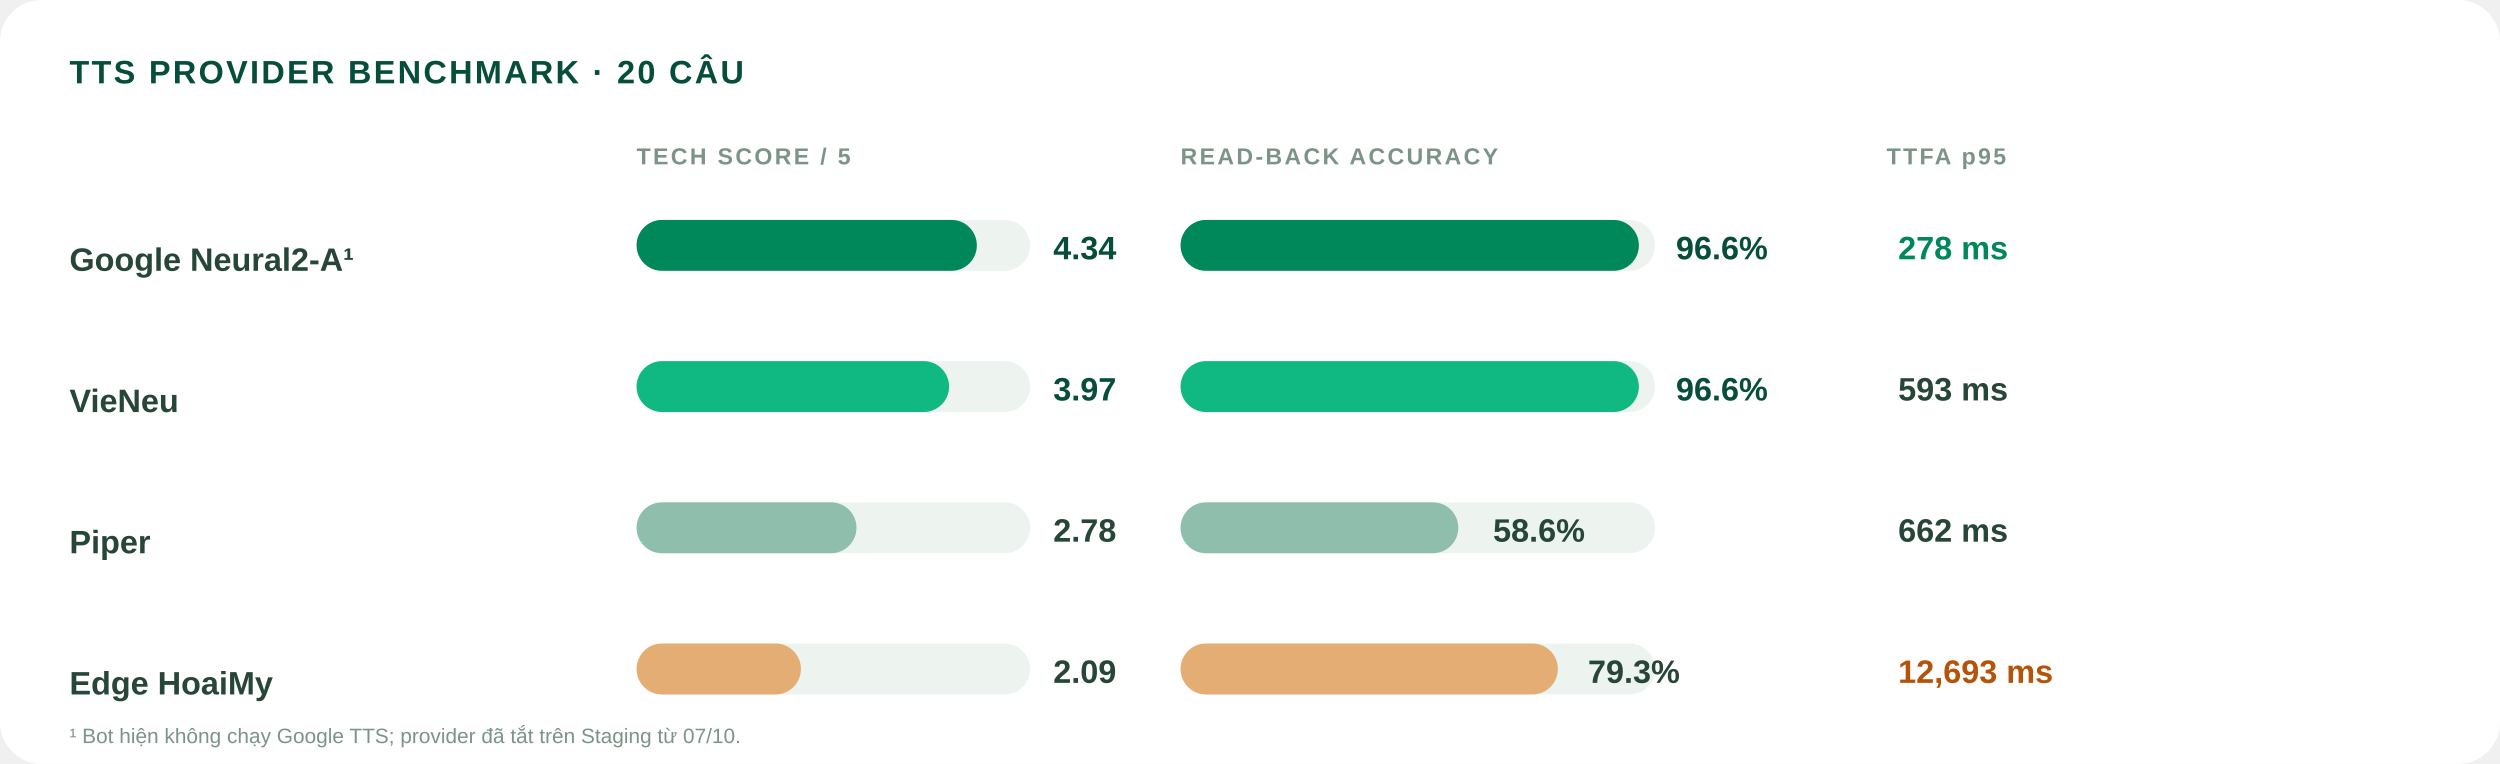
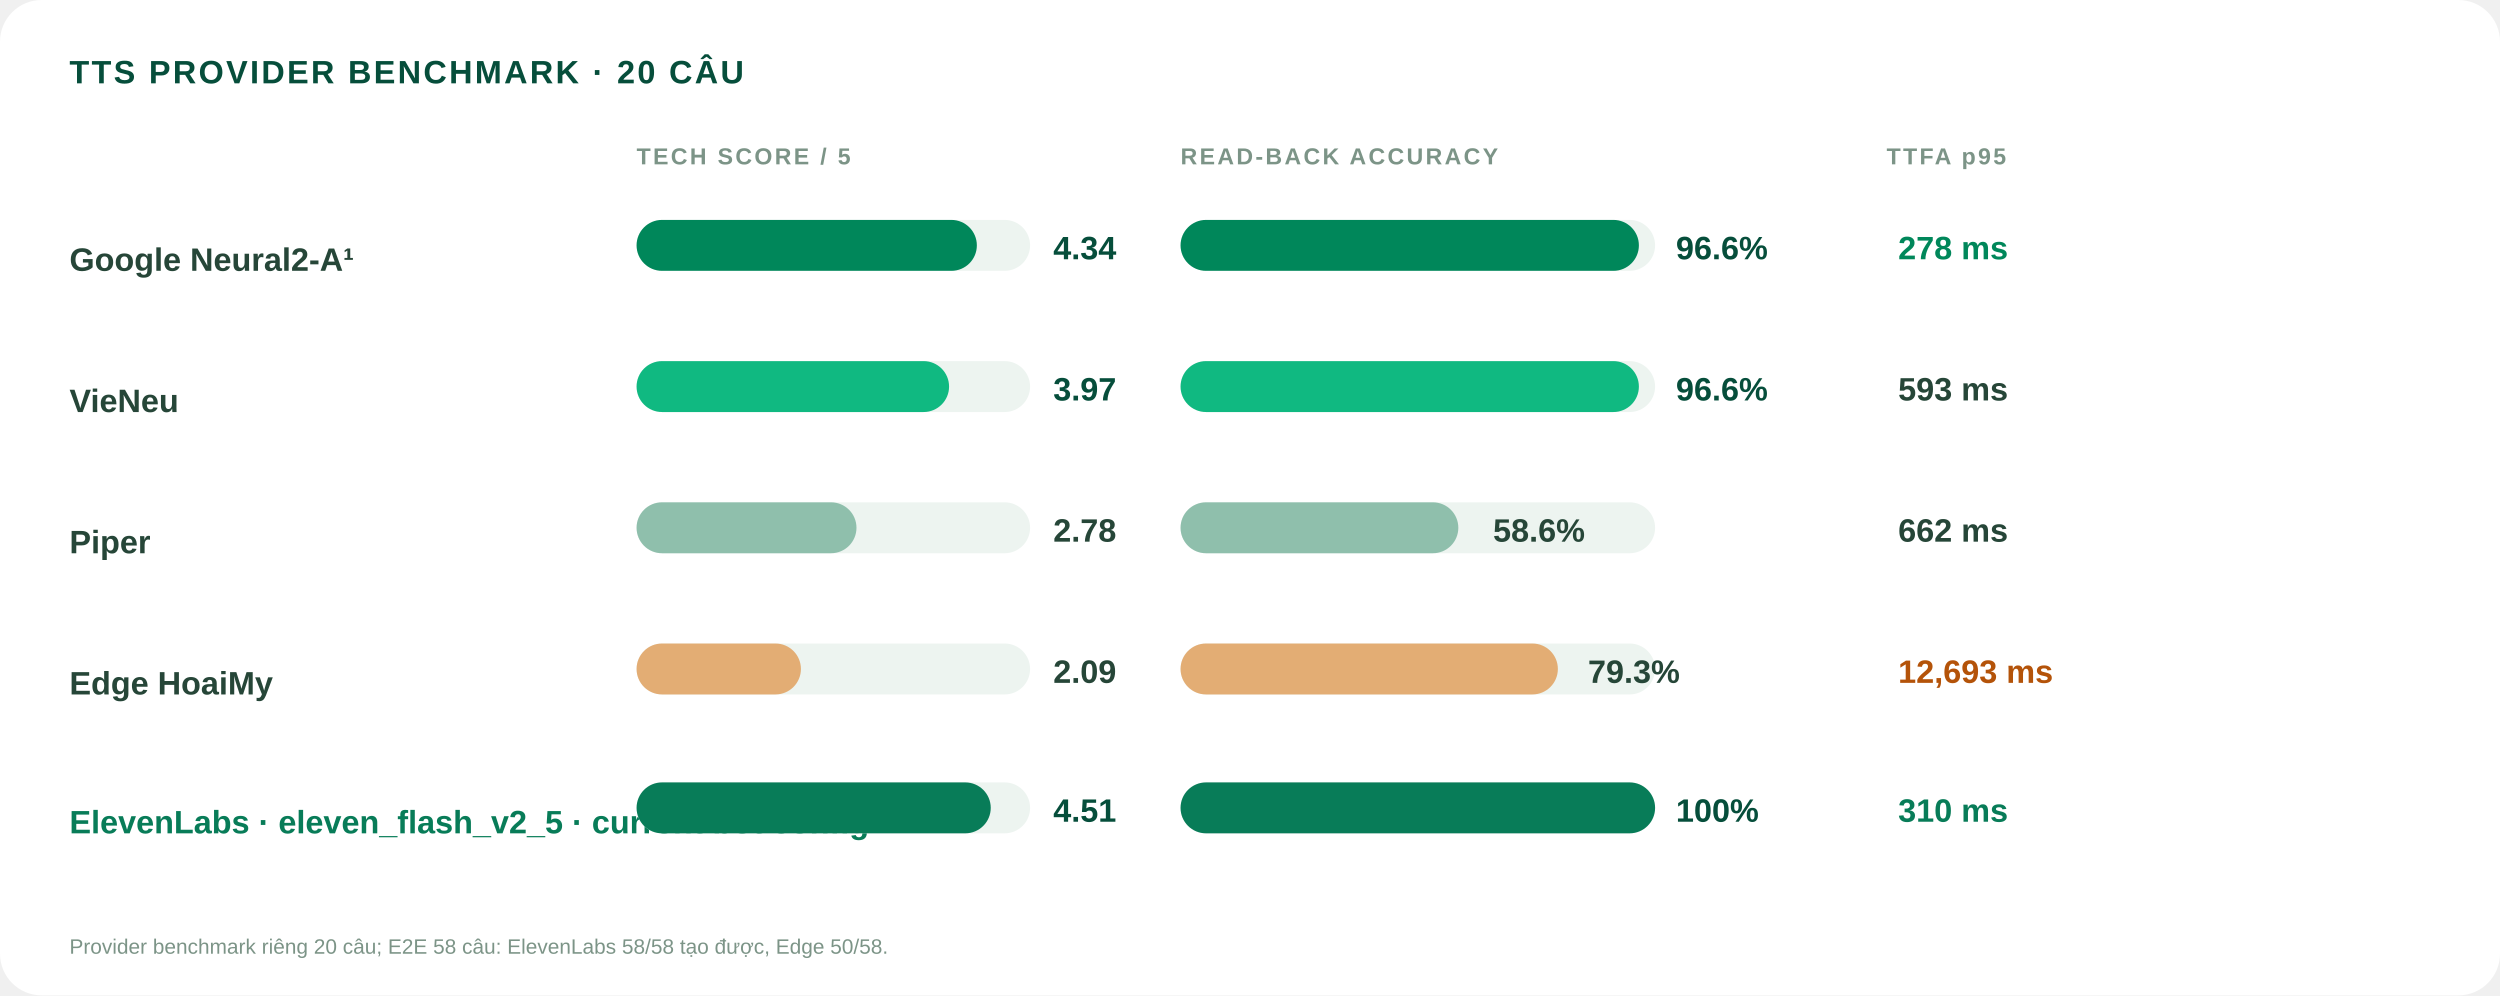
- <svg xmlns="http://www.w3.org/2000/svg" viewBox="0 0 1080 330" role="img" aria-labelledby="title desc">
-   <rect width="1080" height="330" rx="18" fill="#fff" />
+ <svg xmlns="http://www.w3.org/2000/svg" viewBox="0 0 1080 430" role="img" aria-labelledby="title desc">
+   <rect width="1080" height="430" rx="18" fill="#fff" />
  <text x="30" y="36" fill="#064e3b" font-family="Arial,sans-serif" font-size="14" font-weight="700" letter-spacing="1">TTS PROVIDER BENCHMARK · 20 CÂU</text>
  <text x="275" y="71" fill="#7c9487" font-family="Arial,sans-serif" font-size="10" font-weight="700" letter-spacing="1">TECH SCORE / 5</text>
  <text x="510" y="71" fill="#7c9487" font-family="Arial,sans-serif" font-size="10" font-weight="700" letter-spacing="1">READ-BACK ACCURACY</text>
  <text x="815" y="71" fill="#7c9487" font-family="Arial,sans-serif" font-size="10" font-weight="700" letter-spacing="1">TTFA p95</text>
  <g font-family="Arial,sans-serif">
    <text x="30" y="117" fill="#264638" font-size="14" font-weight="700">Google Neural2-A¹</text>
    <rect x="275" y="95" width="170" height="22" rx="11" fill="#edf4f0" />
    <rect x="275" y="95" width="147" height="22" rx="11" fill="#00875a" />
    <text x="455" y="112" fill="#064e3b" font-size="14" font-weight="800">4.34</text>
    <rect x="510" y="95" width="205" height="22" rx="11" fill="#edf4f0" />
    <rect x="510" y="95" width="198" height="22" rx="11" fill="#00875a" />
    <text x="724" y="112" fill="#064e3b" font-size="14" font-weight="800">96.6%</text>
    <text x="820" y="112" fill="#00875a" font-size="14" font-weight="800">278 ms</text>
    <text x="30" y="178" fill="#264638" font-size="14" font-weight="700">VieNeu</text>
    <rect x="275" y="156" width="170" height="22" rx="11" fill="#edf4f0" />
    <rect x="275" y="156" width="135" height="22" rx="11" fill="#10b981" />
    <text x="455" y="173" fill="#064e3b" font-size="14" font-weight="800">3.97</text>
    <rect x="510" y="156" width="205" height="22" rx="11" fill="#edf4f0" />
    <rect x="510" y="156" width="198" height="22" rx="11" fill="#10b981" />
    <text x="724" y="173" fill="#064e3b" font-size="14" font-weight="800">96.6%</text>
    <text x="820" y="173" fill="#264638" font-size="14" font-weight="700">593 ms</text>
    <text x="30" y="239" fill="#264638" font-size="14" font-weight="700">Piper</text>
    <rect x="275" y="217" width="170" height="22" rx="11" fill="#edf4f0" />
    <rect x="275" y="217" width="95" height="22" rx="11" fill="#8fbfac" />
    <text x="455" y="234" fill="#264638" font-size="14" font-weight="800">2.78</text>
    <rect x="510" y="217" width="205" height="22" rx="11" fill="#edf4f0" />
    <rect x="510" y="217" width="120" height="22" rx="11" fill="#8fbfac" />
    <text x="645" y="234" fill="#264638" font-size="14" font-weight="800">58.6%</text>
    <text x="820" y="234" fill="#264638" font-size="14" font-weight="700">662 ms</text>
    <text x="30" y="300" fill="#264638" font-size="14" font-weight="700">Edge HoaiMy</text>
    <rect x="275" y="278" width="170" height="22" rx="11" fill="#edf4f0" />
    <rect x="275" y="278" width="71" height="22" rx="11" fill="#e3ad74" />
    <text x="455" y="295" fill="#264638" font-size="14" font-weight="800">2.09</text>
    <rect x="510" y="278" width="205" height="22" rx="11" fill="#edf4f0" />
    <rect x="510" y="278" width="163" height="22" rx="11" fill="#e3ad74" />
    <text x="686" y="295" fill="#264638" font-size="14" font-weight="800">79.3%</text>
    <text x="820" y="295" fill="#b45309" font-size="14" font-weight="800">12,693 ms</text>
  </g>
-   <text x="30" y="321" fill="#7c9487" font-family="Arial,sans-serif" font-size="9">¹ Bot hiện không chạy Google TTS; provider đã tắt trên Staging từ 07/10.</text>
+   <g font-family="Arial,sans-serif">
+     <text x="30" y="360" fill="#087c58" font-size="14" font-weight="700">ElevenLabs · eleven_flash_v2_5 · current bot config</text>
+     <rect x="275" y="338" width="170" height="22" rx="11" fill="#edf4f0" />
+     <rect x="275" y="338" width="153" height="22" rx="11" fill="#087c58" />
+     <text x="455" y="355" fill="#064e3b" font-size="14" font-weight="800">4.51</text>
+     <rect x="510" y="338" width="205" height="22" rx="11" fill="#edf4f0" />
+     <rect x="510" y="338" width="205" height="22" rx="11" fill="#087c58" />
+     <text x="724" y="355" fill="#064e3b" font-size="14" font-weight="800">100%</text>
+     <text x="820" y="355" fill="#087c58" font-size="14" font-weight="800">310 ms</text>
+   </g>
+   <text x="30" y="412" fill="#7c9487" font-family="Arial,sans-serif" font-size="9">Provider benchmark riêng 20 câu; E2E 58 câu: ElevenLabs 58/58 tạo được, Edge 50/58.</text>
</svg>
